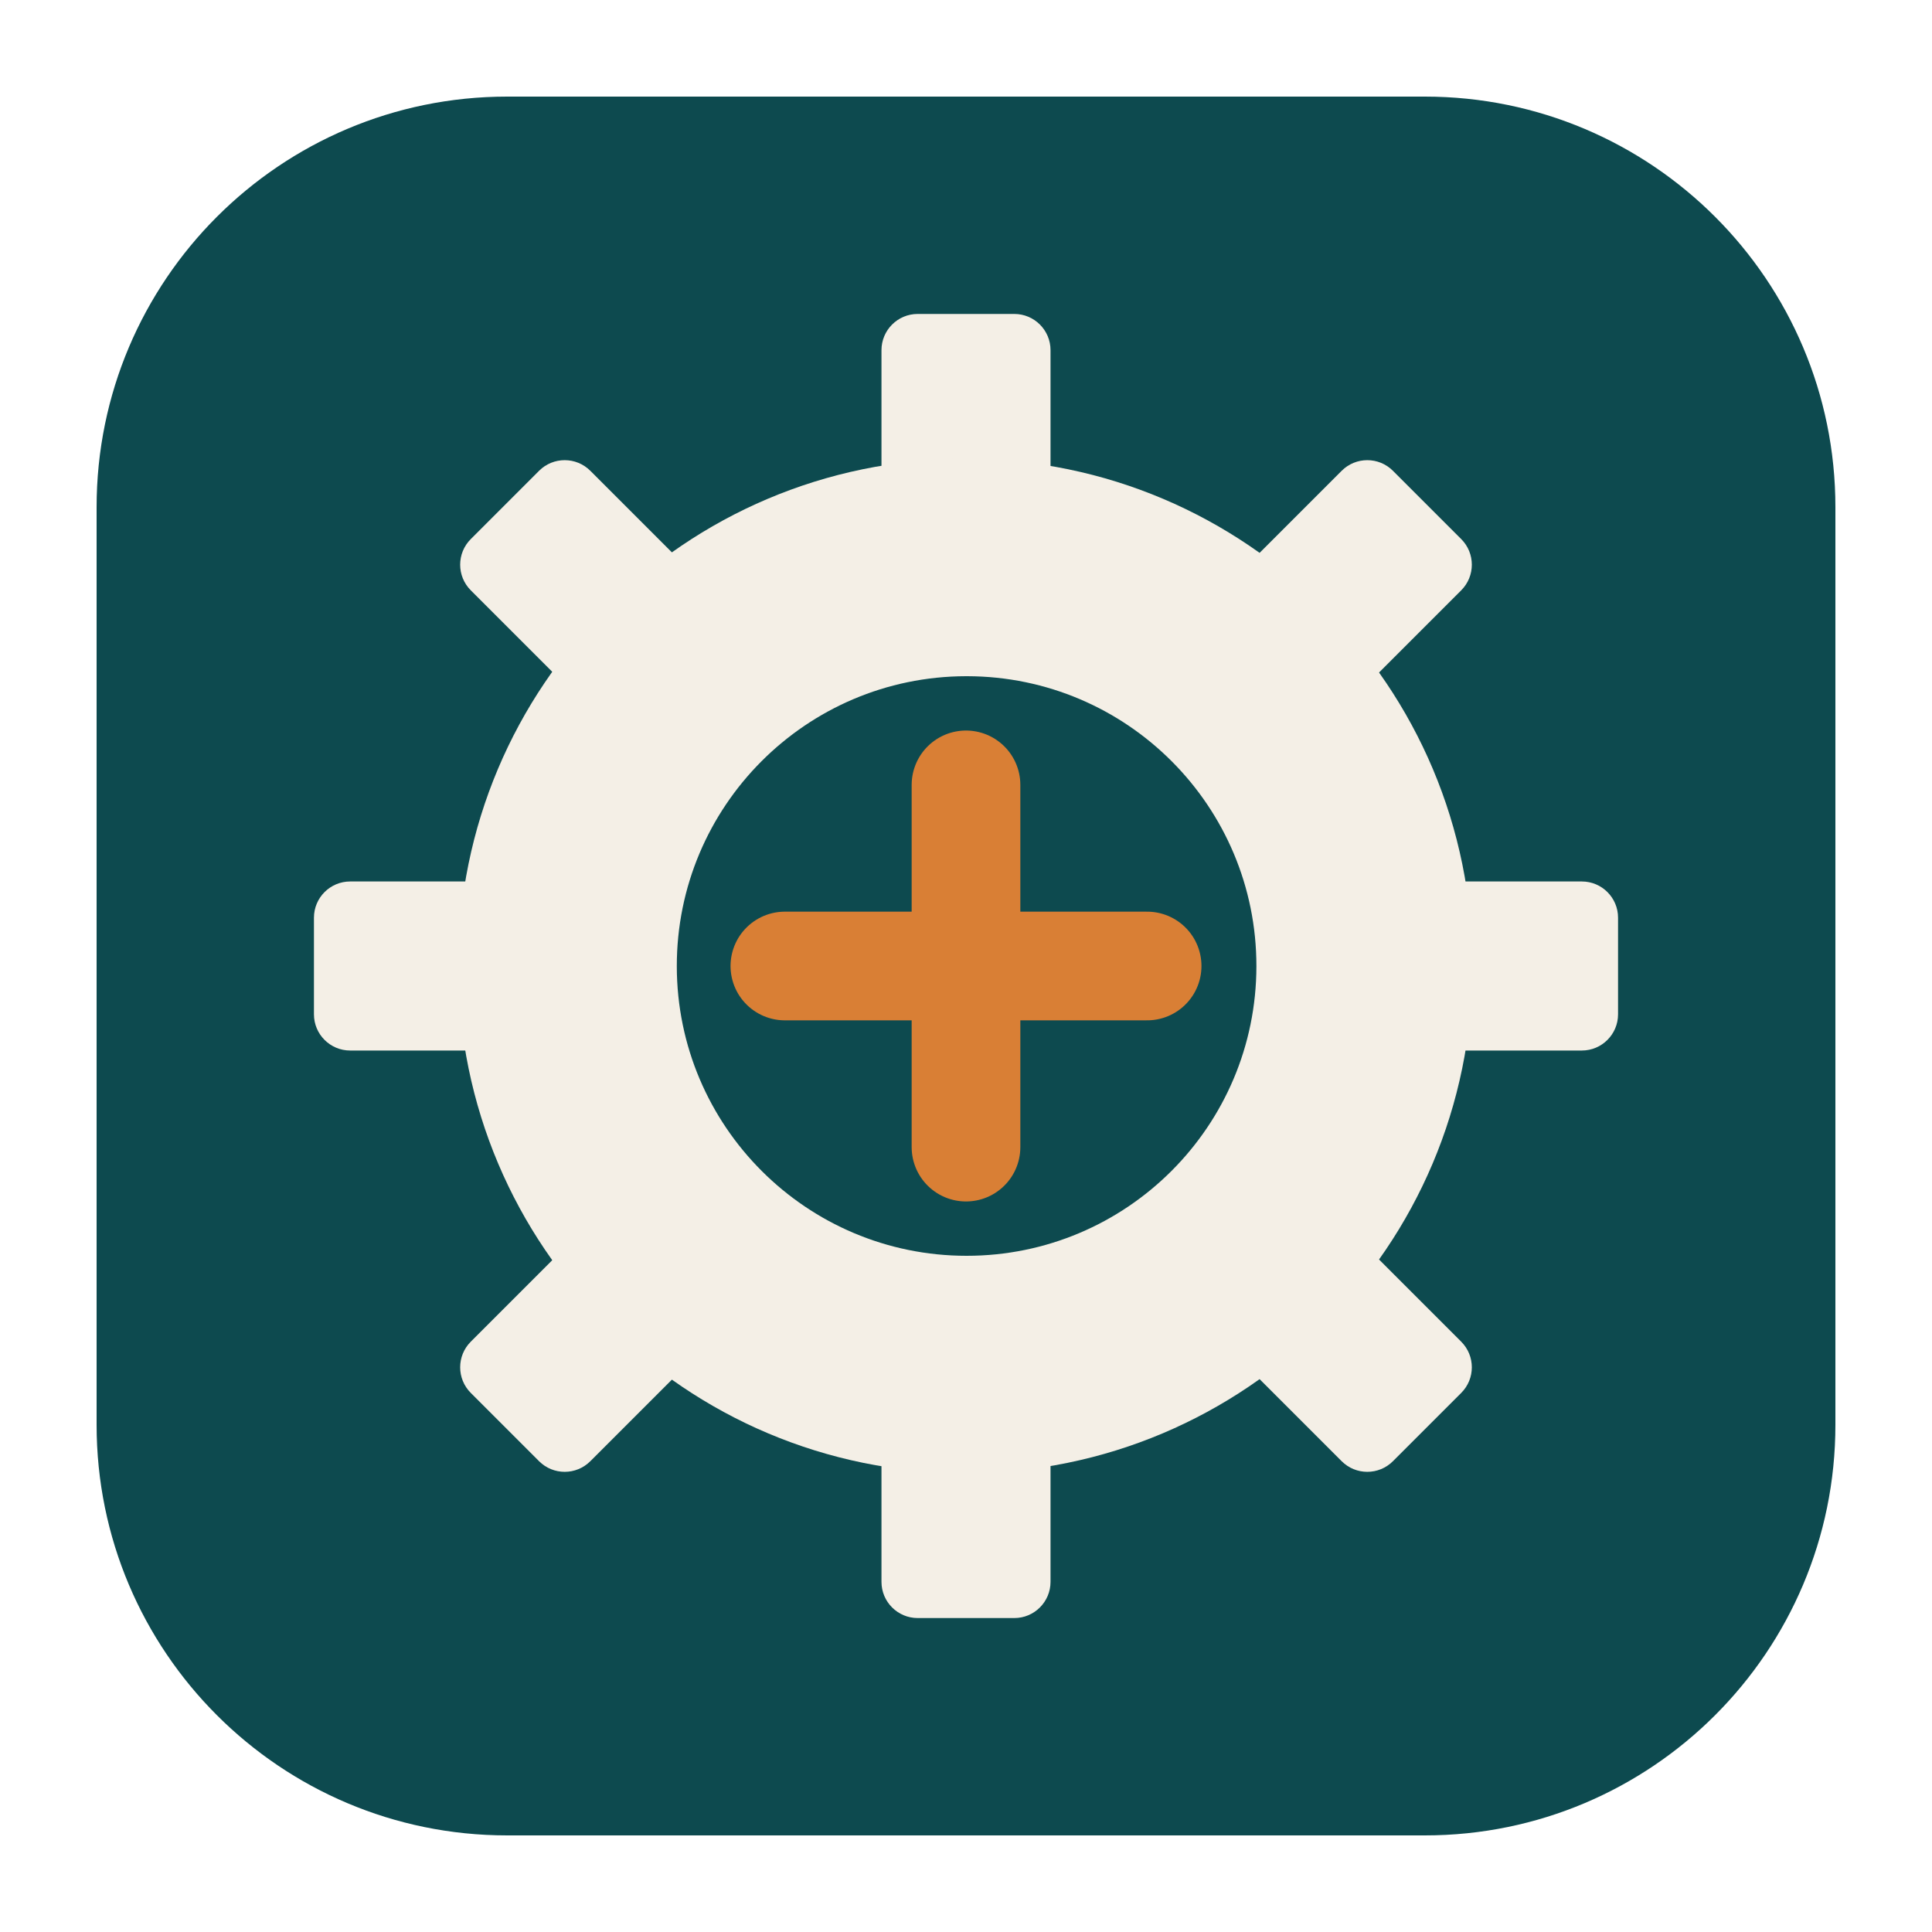
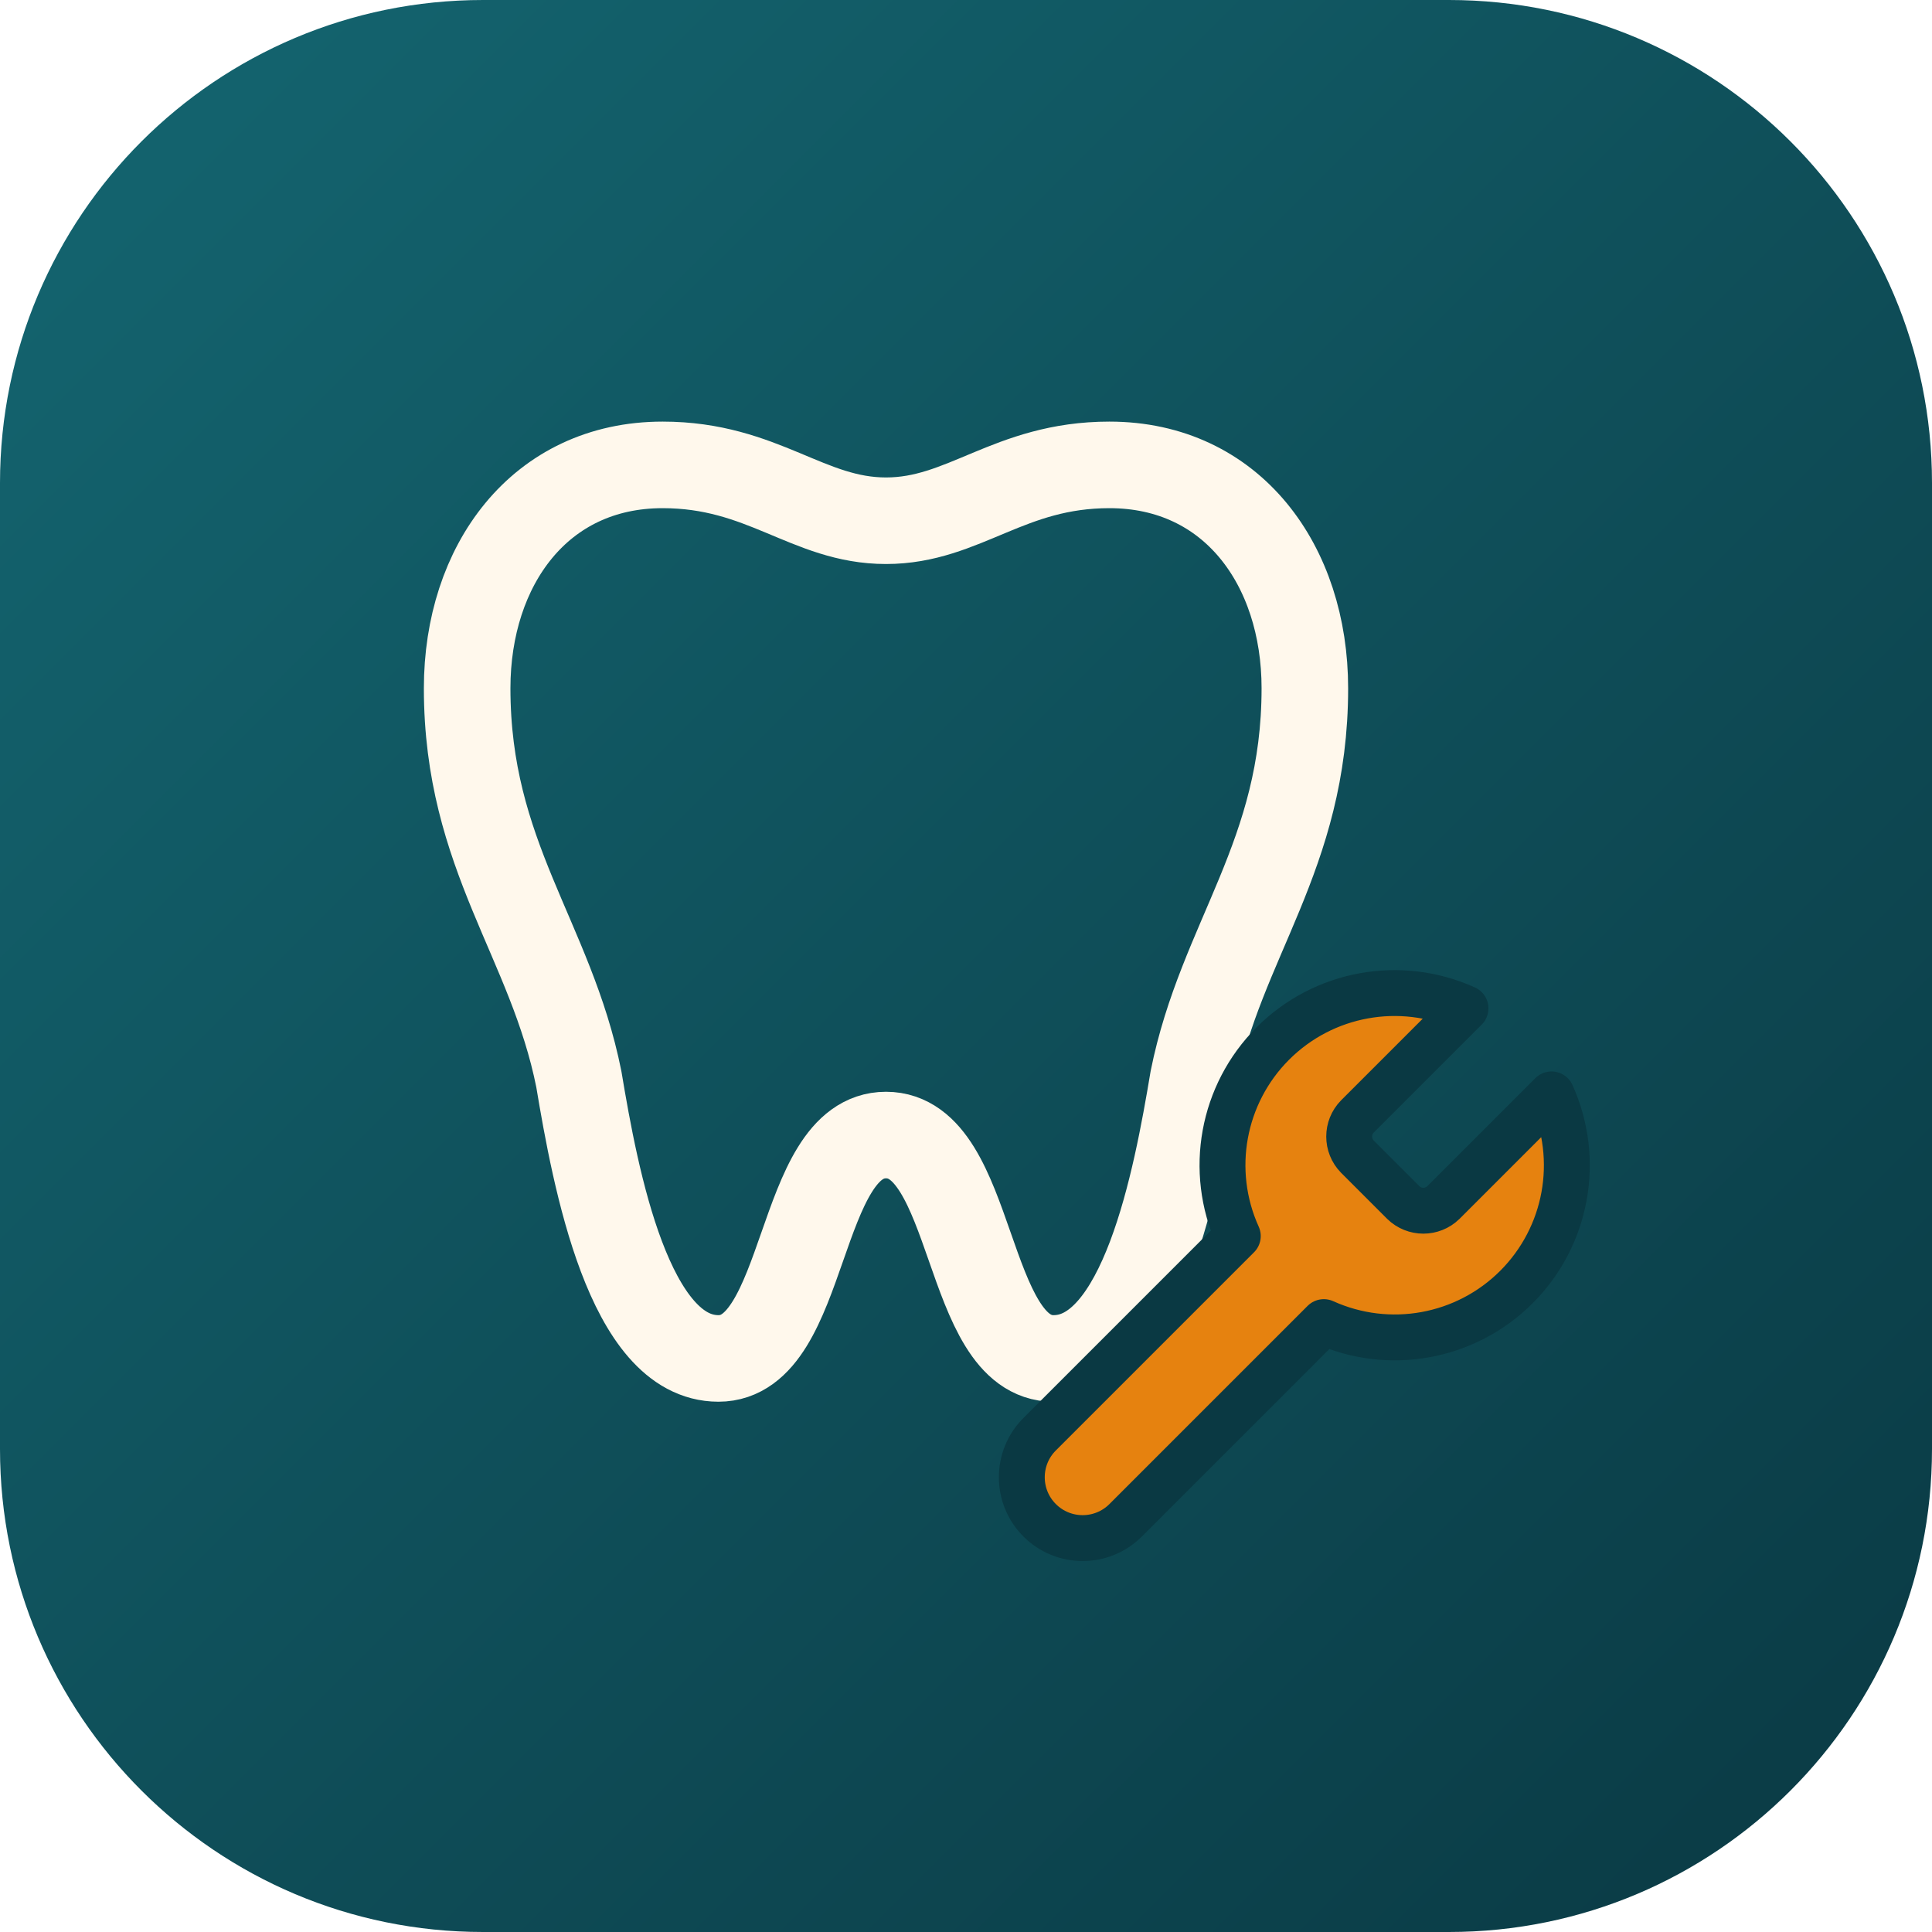
- <svg xmlns="http://www.w3.org/2000/svg" viewBox="0 0 160 160">
-   <rect x="8" y="8" width="144" height="144" rx="34" fill="#0d4a4f" />
-   <g transform="translate(80,80)">
-     <g fill="#f4efe6">
-       <rect x="-7" y="-54" width="14" height="24" rx="3" />
-       <rect x="-7" y="-54" width="14" height="24" rx="3" transform="rotate(45)" />
-       <rect x="-7" y="-54" width="14" height="24" rx="3" transform="rotate(90)" />
-       <rect x="-7" y="-54" width="14" height="24" rx="3" transform="rotate(135)" />
-       <rect x="-7" y="-54" width="14" height="24" rx="3" transform="rotate(180)" />
-       <rect x="-7" y="-54" width="14" height="24" rx="3" transform="rotate(225)" />
-       <rect x="-7" y="-54" width="14" height="24" rx="3" transform="rotate(270)" />
-       <rect x="-7" y="-54" width="14" height="24" rx="3" transform="rotate(315)" />
-     </g>
-     <path fill-rule="evenodd" fill="#f4efe6" d="       M 0,-42 A 42,42 0 1 1 -0.1,-42 Z       M 0,-24 A 24,24 0 1 0 0.1,-24 Z     " />
-     <g stroke="#d97f35" stroke-width="9" stroke-linecap="round">
-       <line x1="0" y1="-15" x2="0" y2="15" />
-       <line x1="-15" y1="0" x2="15" y2="0" />
-     </g>
+ <svg xmlns="http://www.w3.org/2000/svg" width="64" height="64" viewBox="0 0 64 64" role="img" aria-label="Service Clinic">
+   <defs>
+     <linearGradient id="g" x1="0" y1="0" x2="1" y2="1">
+       <stop offset="0" stop-color="#146671" />
+       <stop offset="1" stop-color="#0A3943" />
+     </linearGradient>
+   </defs>
+   <rect width="64" height="64" rx="16" fill="url(#g)" />
+   <g transform="translate(9 8) scale(1.85)" fill="none" stroke="#FFF8EC" stroke-width="1.55" stroke-linecap="round" stroke-linejoin="round">
+     <path d="M7 4c-2.2 0-3.5 1.8-3.5 4 0 3 1.5 4.5 2 7 .3 1.8.9 5 2.5 5s1.4-4 3-4 1.4 4 3 4 2.2-3.2 2.5-5c.5-2.5 2-4 2-7 0-2.2-1.3-4-3.5-4-1.8 0-2.6 1-4 1S8.8 4 7 4z" />
+   </g>
+   <g transform="translate(31 31) scale(.95)" fill="#E6820F" stroke="#0A3943" stroke-width="1.6" stroke-linejoin="round">
+     <path d="M14.7 6.3a1 1 0 0 0 0 1.4l1.6 1.6a1 1 0 0 0 1.4 0l3.77-3.77a6 6 0 0 1-7.94 7.94l-6.91 6.91a2.12 2.12 0 0 1-3-3l6.91-6.91a6 6 0 0 1 7.94-7.94l-3.76 3.76z" />
  </g>
</svg>
